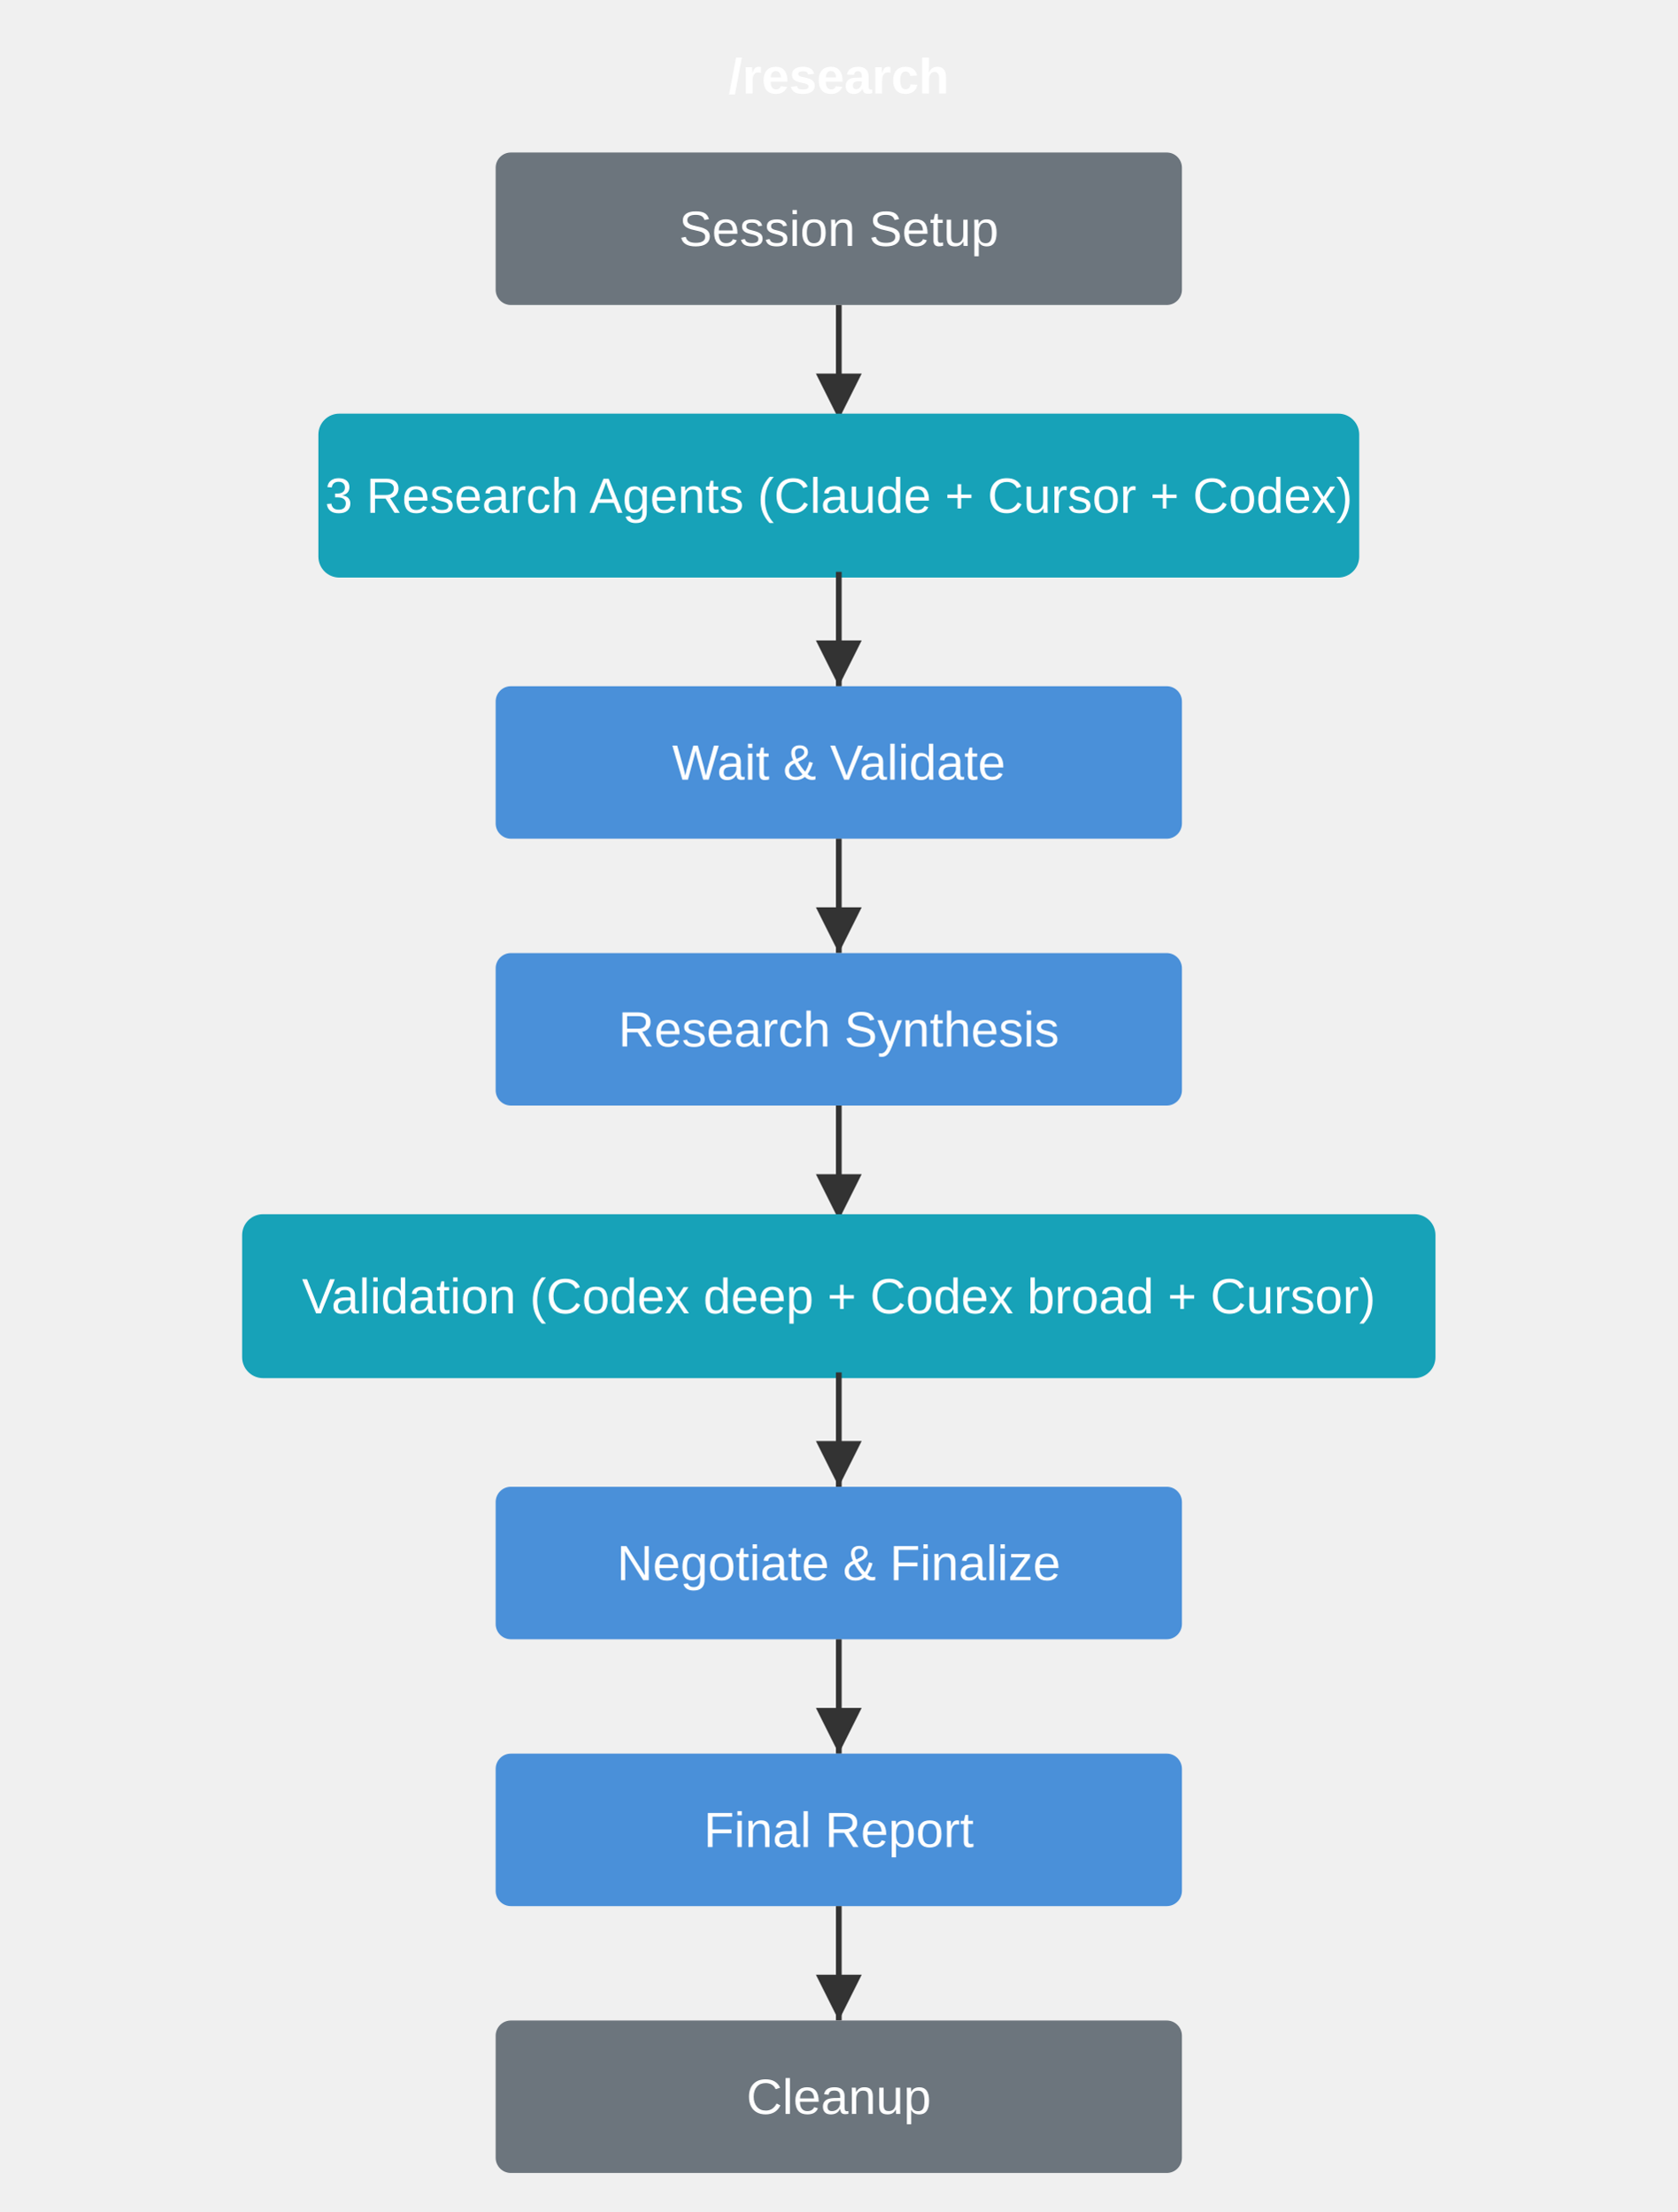
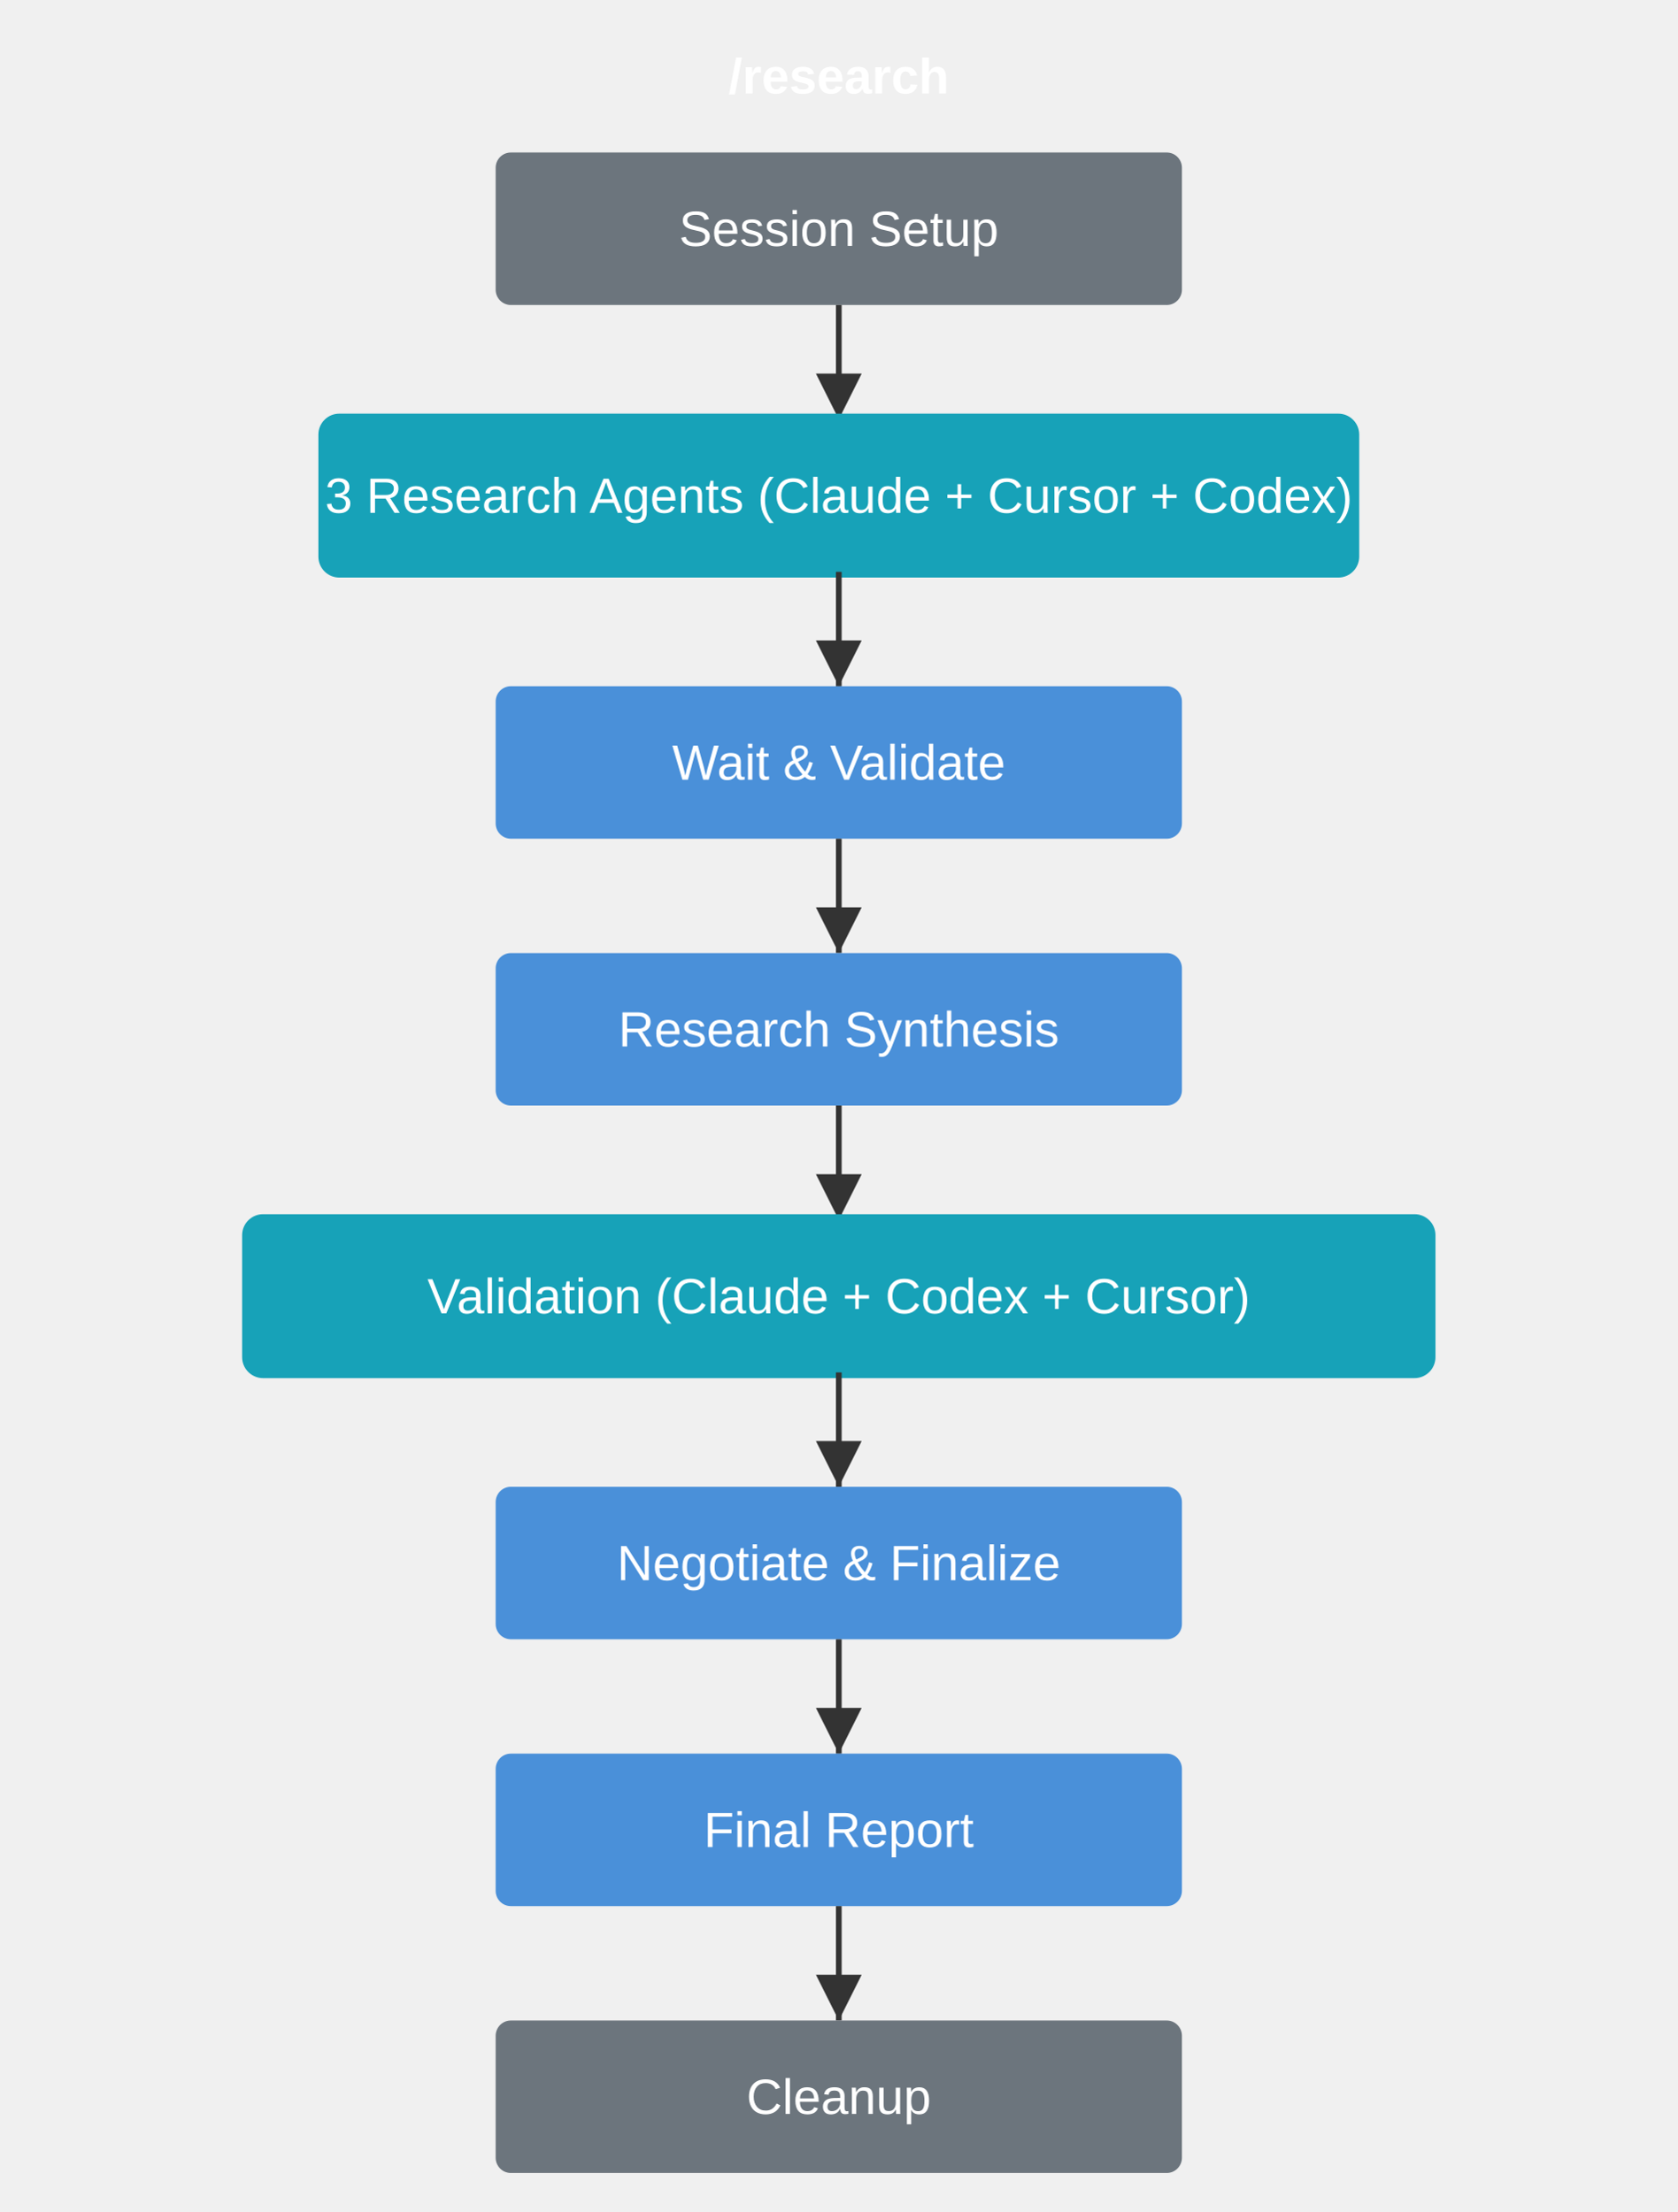
<svg xmlns="http://www.w3.org/2000/svg" viewBox="0 0 440 580" width="440" height="580">
  <defs>
    <marker id="arrow" viewBox="0 0 10 10" refX="10" refY="5" markerWidth="8" markerHeight="8" orient="auto-start-reverse">
      <path d="M 0 0 L 10 5 L 0 10 z" fill="#333" />
    </marker>
    <style>
      text { font-family: Arial, sans-serif; font-size: 13px; fill: white; text-anchor: middle; dominant-baseline: central; }
      .label { fill: #555; font-size: 11px; }
      line, polyline { stroke: #333; stroke-width: 1.5; marker-end: url(#arrow); fill: none; }
    </style>
  </defs>
  <text x="220" y="20" fill="#333" font-size="16" font-weight="bold">/research</text>
  <rect x="130" y="40" width="180" height="40" rx="4" fill="#6C757D" />
  <text x="220" y="60">Session Setup</text>
  <line x1="220" y1="80" x2="220" y2="110" />
  <rect x="85" y="110" width="270" height="40" rx="4" fill="#17A2B8" stroke="#17A2B8" stroke-width="3" />
  <text x="220" y="130">3 Research Agents (Claude + Cursor + Codex)</text>
  <line x1="220" y1="150" x2="220" y2="180" />
  <rect x="130" y="180" width="180" height="40" rx="4" fill="#4A90D9" />
  <text x="220" y="200">Wait &amp; Validate</text>
  <line x1="220" y1="220" x2="220" y2="250" />
  <rect x="130" y="250" width="180" height="40" rx="4" fill="#4A90D9" />
  <text x="220" y="270">Research Synthesis</text>
  <line x1="220" y1="290" x2="220" y2="320" />
  <rect x="65" y="320" width="310" height="40" rx="4" fill="#17A2B8" stroke="#17A2B8" stroke-width="3" />
-   <text x="220" y="340">Validation (Codex deep + Codex broad + Cursor)</text>
+   <text x="220" y="340">Validation (Claude + Codex + Cursor)</text>
  <line x1="220" y1="360" x2="220" y2="390" />
  <rect x="130" y="390" width="180" height="40" rx="4" fill="#4A90D9" />
  <text x="220" y="410">Negotiate &amp; Finalize</text>
  <line x1="220" y1="430" x2="220" y2="460" />
  <rect x="130" y="460" width="180" height="40" rx="4" fill="#4A90D9" />
  <text x="220" y="480">Final Report</text>
  <line x1="220" y1="500" x2="220" y2="530" />
  <rect x="130" y="530" width="180" height="40" rx="4" fill="#6C757D" />
  <text x="220" y="550">Cleanup</text>
</svg>
